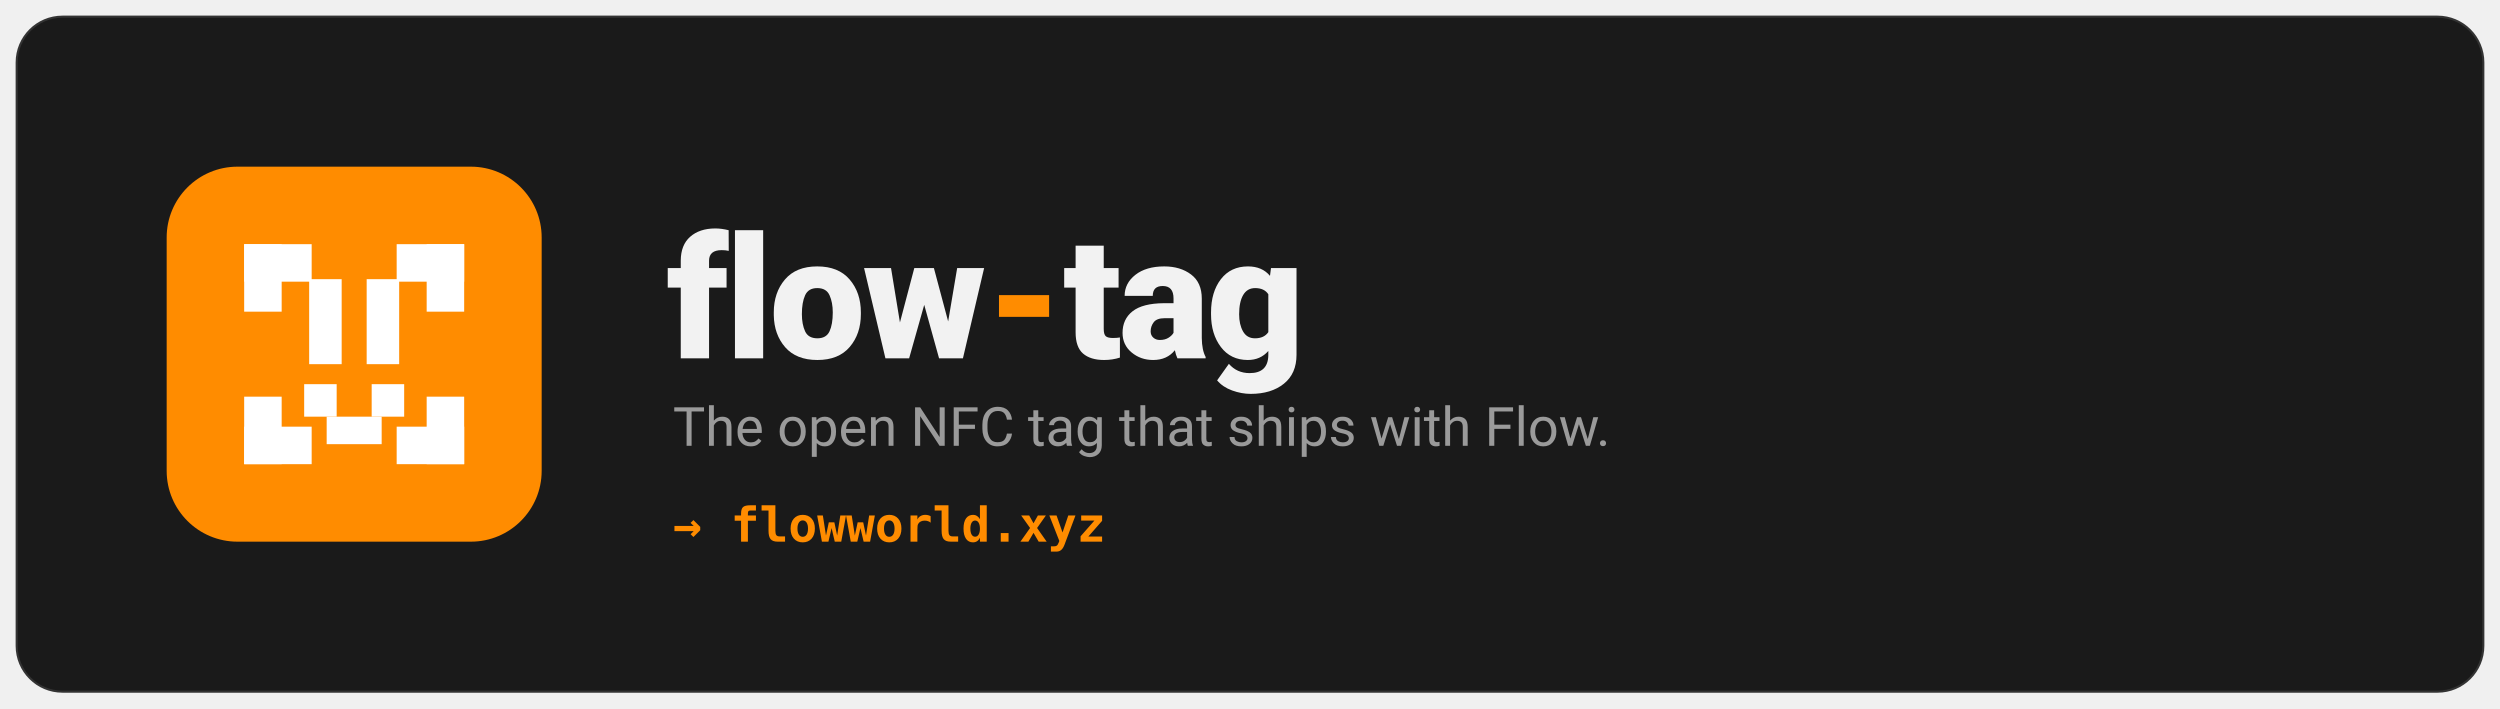
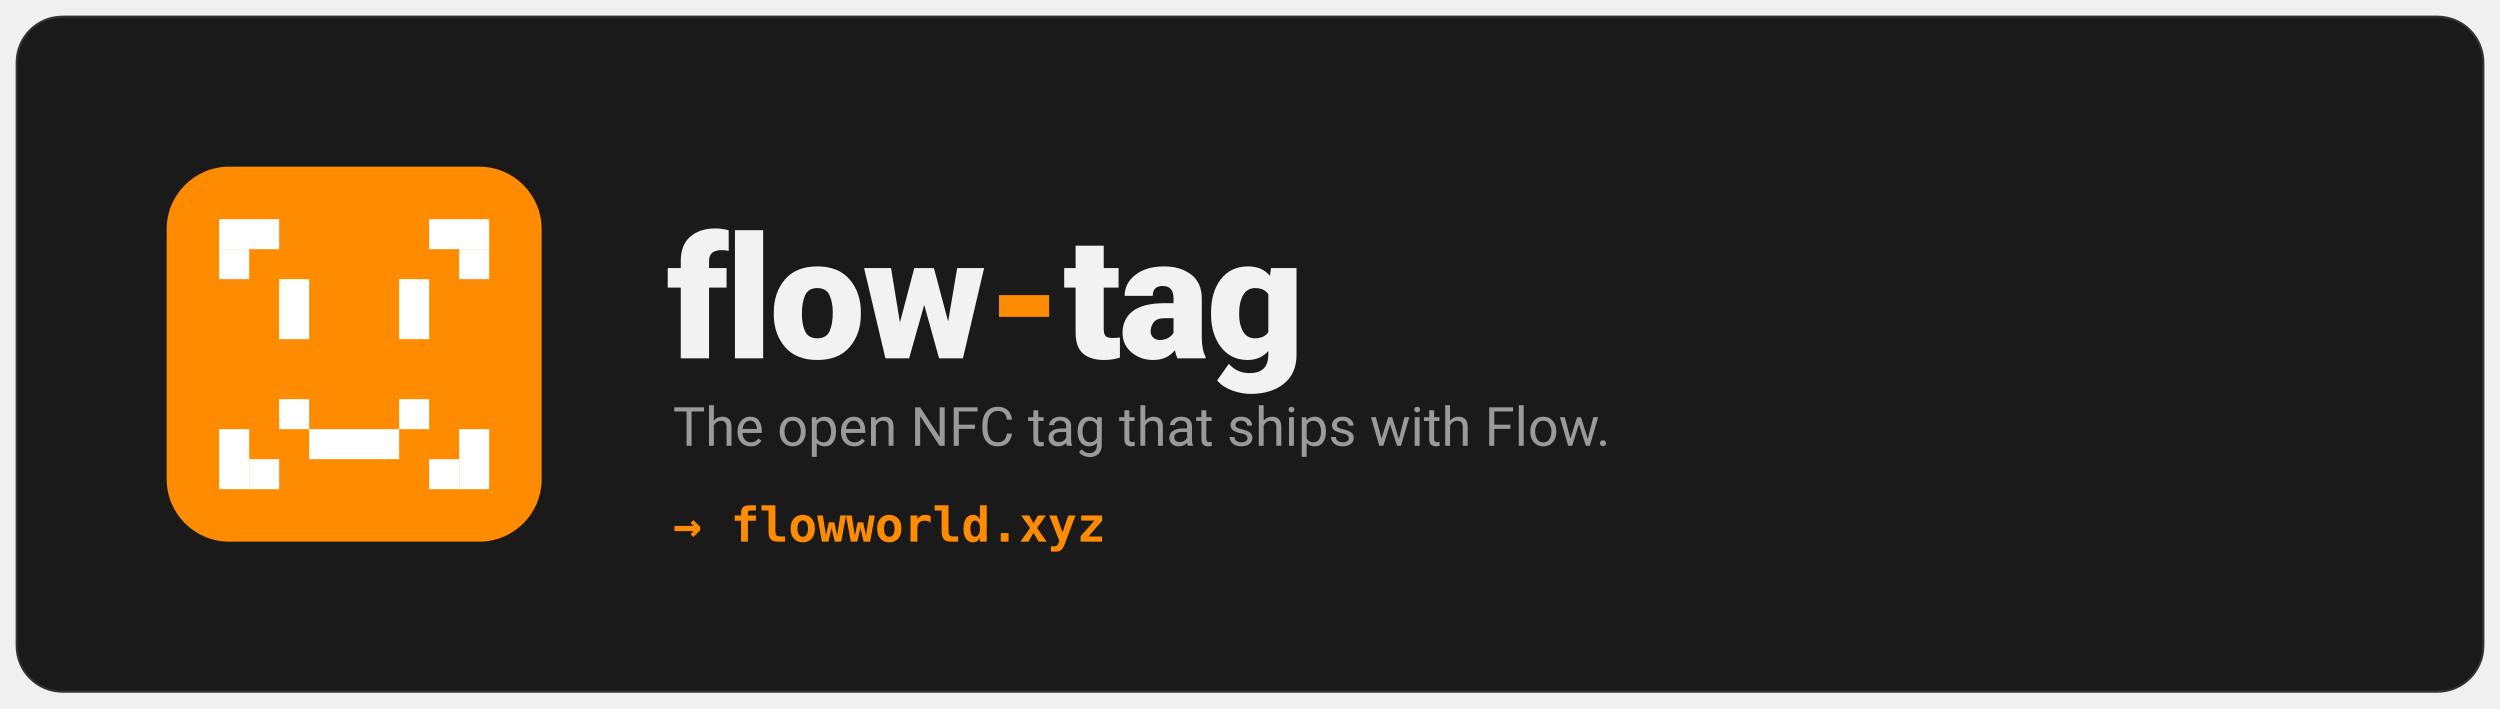
<svg xmlns="http://www.w3.org/2000/svg" viewBox="0 0 1200 340" width="1200" height="340" font-family="ui-sans-serif, system-ui, -apple-system, 'Segoe UI', Roboto, 'DejaVu Sans', sans-serif" role="img">
  <rect x="8" y="8" width="1184" height="324" rx="22" fill="#1A1A1A" stroke="#333333" />
-   <rect x="80" y="80" width="180" height="180" rx="34" fill="#FF8C00" />
+   <rect x="80" y="80" width="180" height="180" rx="30" fill="#FF8C00" />
  <g transform="translate(80,80) scale(0.6)" fill="#ffffff">
-     <rect x="62" y="62" width="54" height="30" />
-     <rect x="62" y="62" width="30" height="54" />
-     <rect x="184" y="62" width="54" height="30" />
-     <rect x="208" y="62" width="30" height="54" />
-     <rect x="62" y="208" width="54" height="30" />
-     <rect x="62" y="184" width="30" height="54" />
-     <rect x="184" y="208" width="54" height="30" />
-     <rect x="208" y="184" width="30" height="54" />
-     <rect x="114" y="90" width="26" height="68" />
-     <rect x="160" y="90" width="26" height="68" />
-     <rect x="110" y="174" width="26" height="26" />
-     <rect x="164" y="174" width="26" height="26" />
-     <rect x="128" y="200" width="44" height="22" />
+     <rect x="42" y="42" width="48" height="24" />
+     <rect x="42" y="66" width="24" height="24" />
+     <rect x="210" y="42" width="48" height="24" />
+     <rect x="234" y="66" width="24" height="24" />
+     <rect x="90" y="90" width="24" height="48" />
+     <rect x="186" y="90" width="24" height="48" />
+     <rect x="90" y="186" width="24" height="24" />
+     <rect x="186" y="186" width="24" height="24" />
+     <rect x="114" y="210" width="72" height="24" />
+     <rect x="42" y="210" width="24" height="48" />
+     <rect x="66" y="234" width="24" height="24" />
+     <rect x="234" y="210" width="24" height="48" />
+     <rect x="210" y="234" width="24" height="24" />
  </g>
  <text x="320" y="172" font-size="82" font-weight="800" fill="#f2f2f2" letter-spacing="-1.5">flow<tspan fill="#FF8C00">-</tspan>tag</text>
  <text x="323" y="214" font-size="26" fill="#9a9a9a">The open NFC tag that ships with Flow.</text>
  <text x="323" y="260" font-family="ui-monospace, Menlo, Consolas, 'DejaVu Sans Mono', monospace" font-size="23" fill="#FF8C00" font-weight="700">→ flowworld.xyz</text>
</svg>
